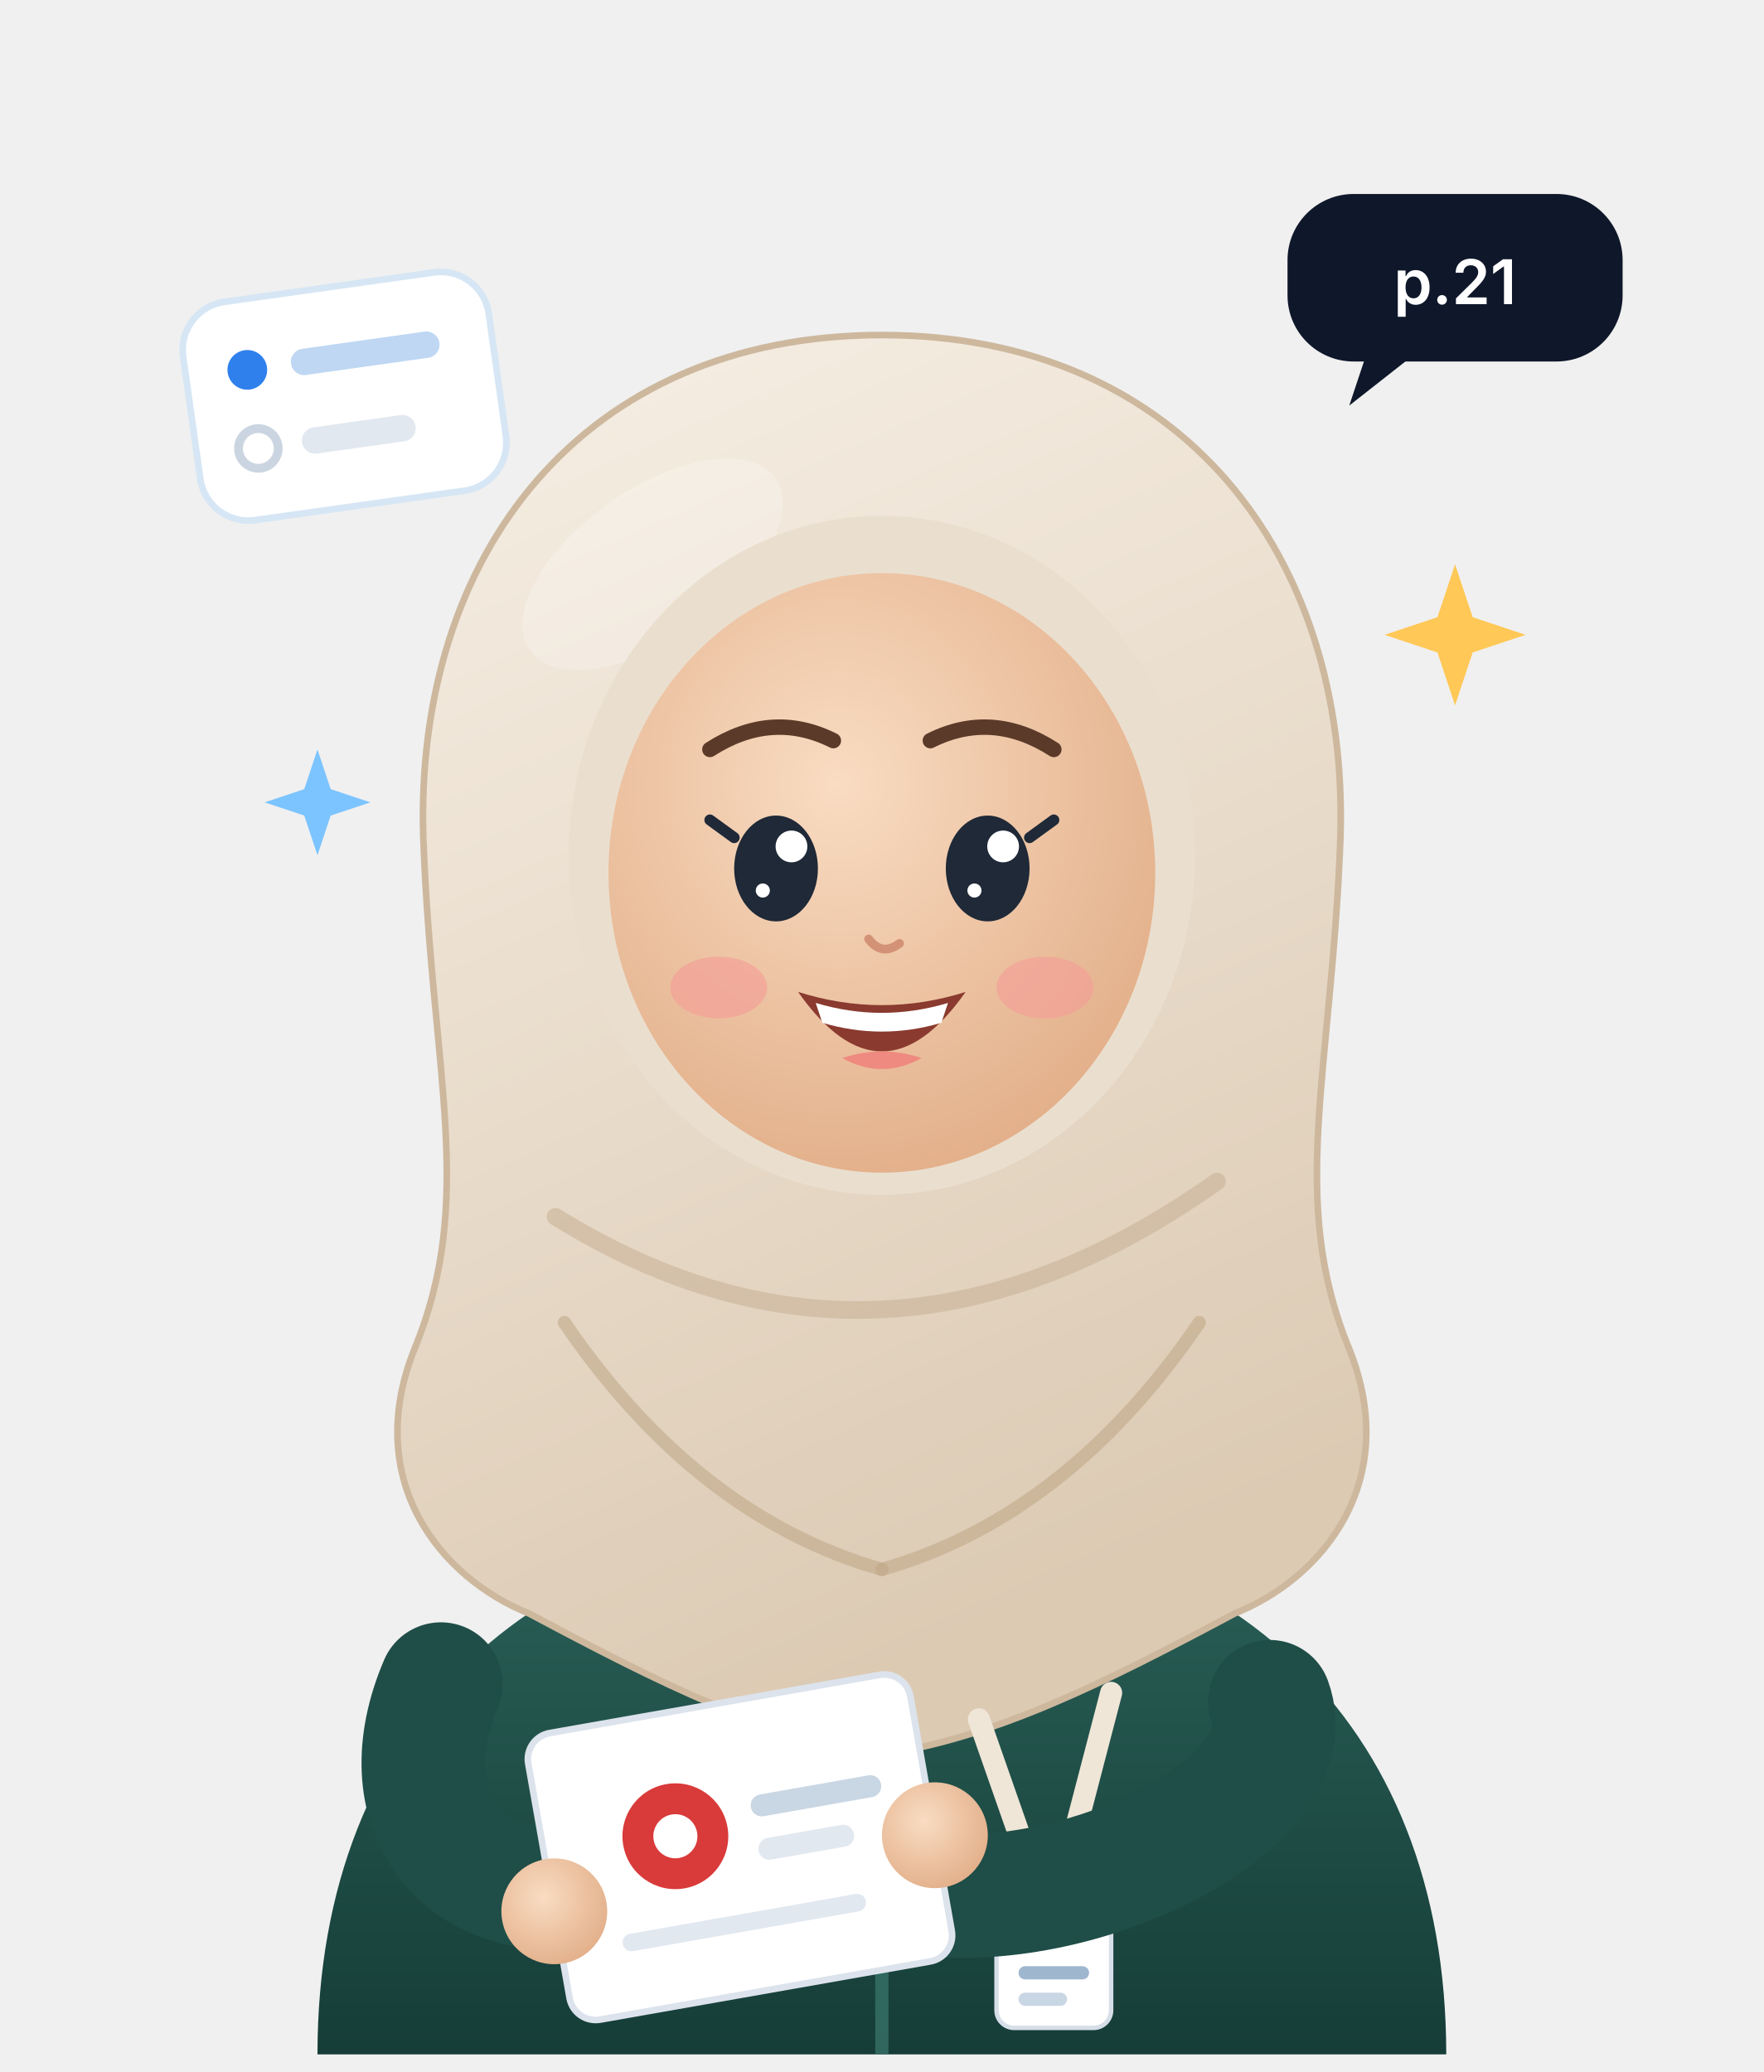
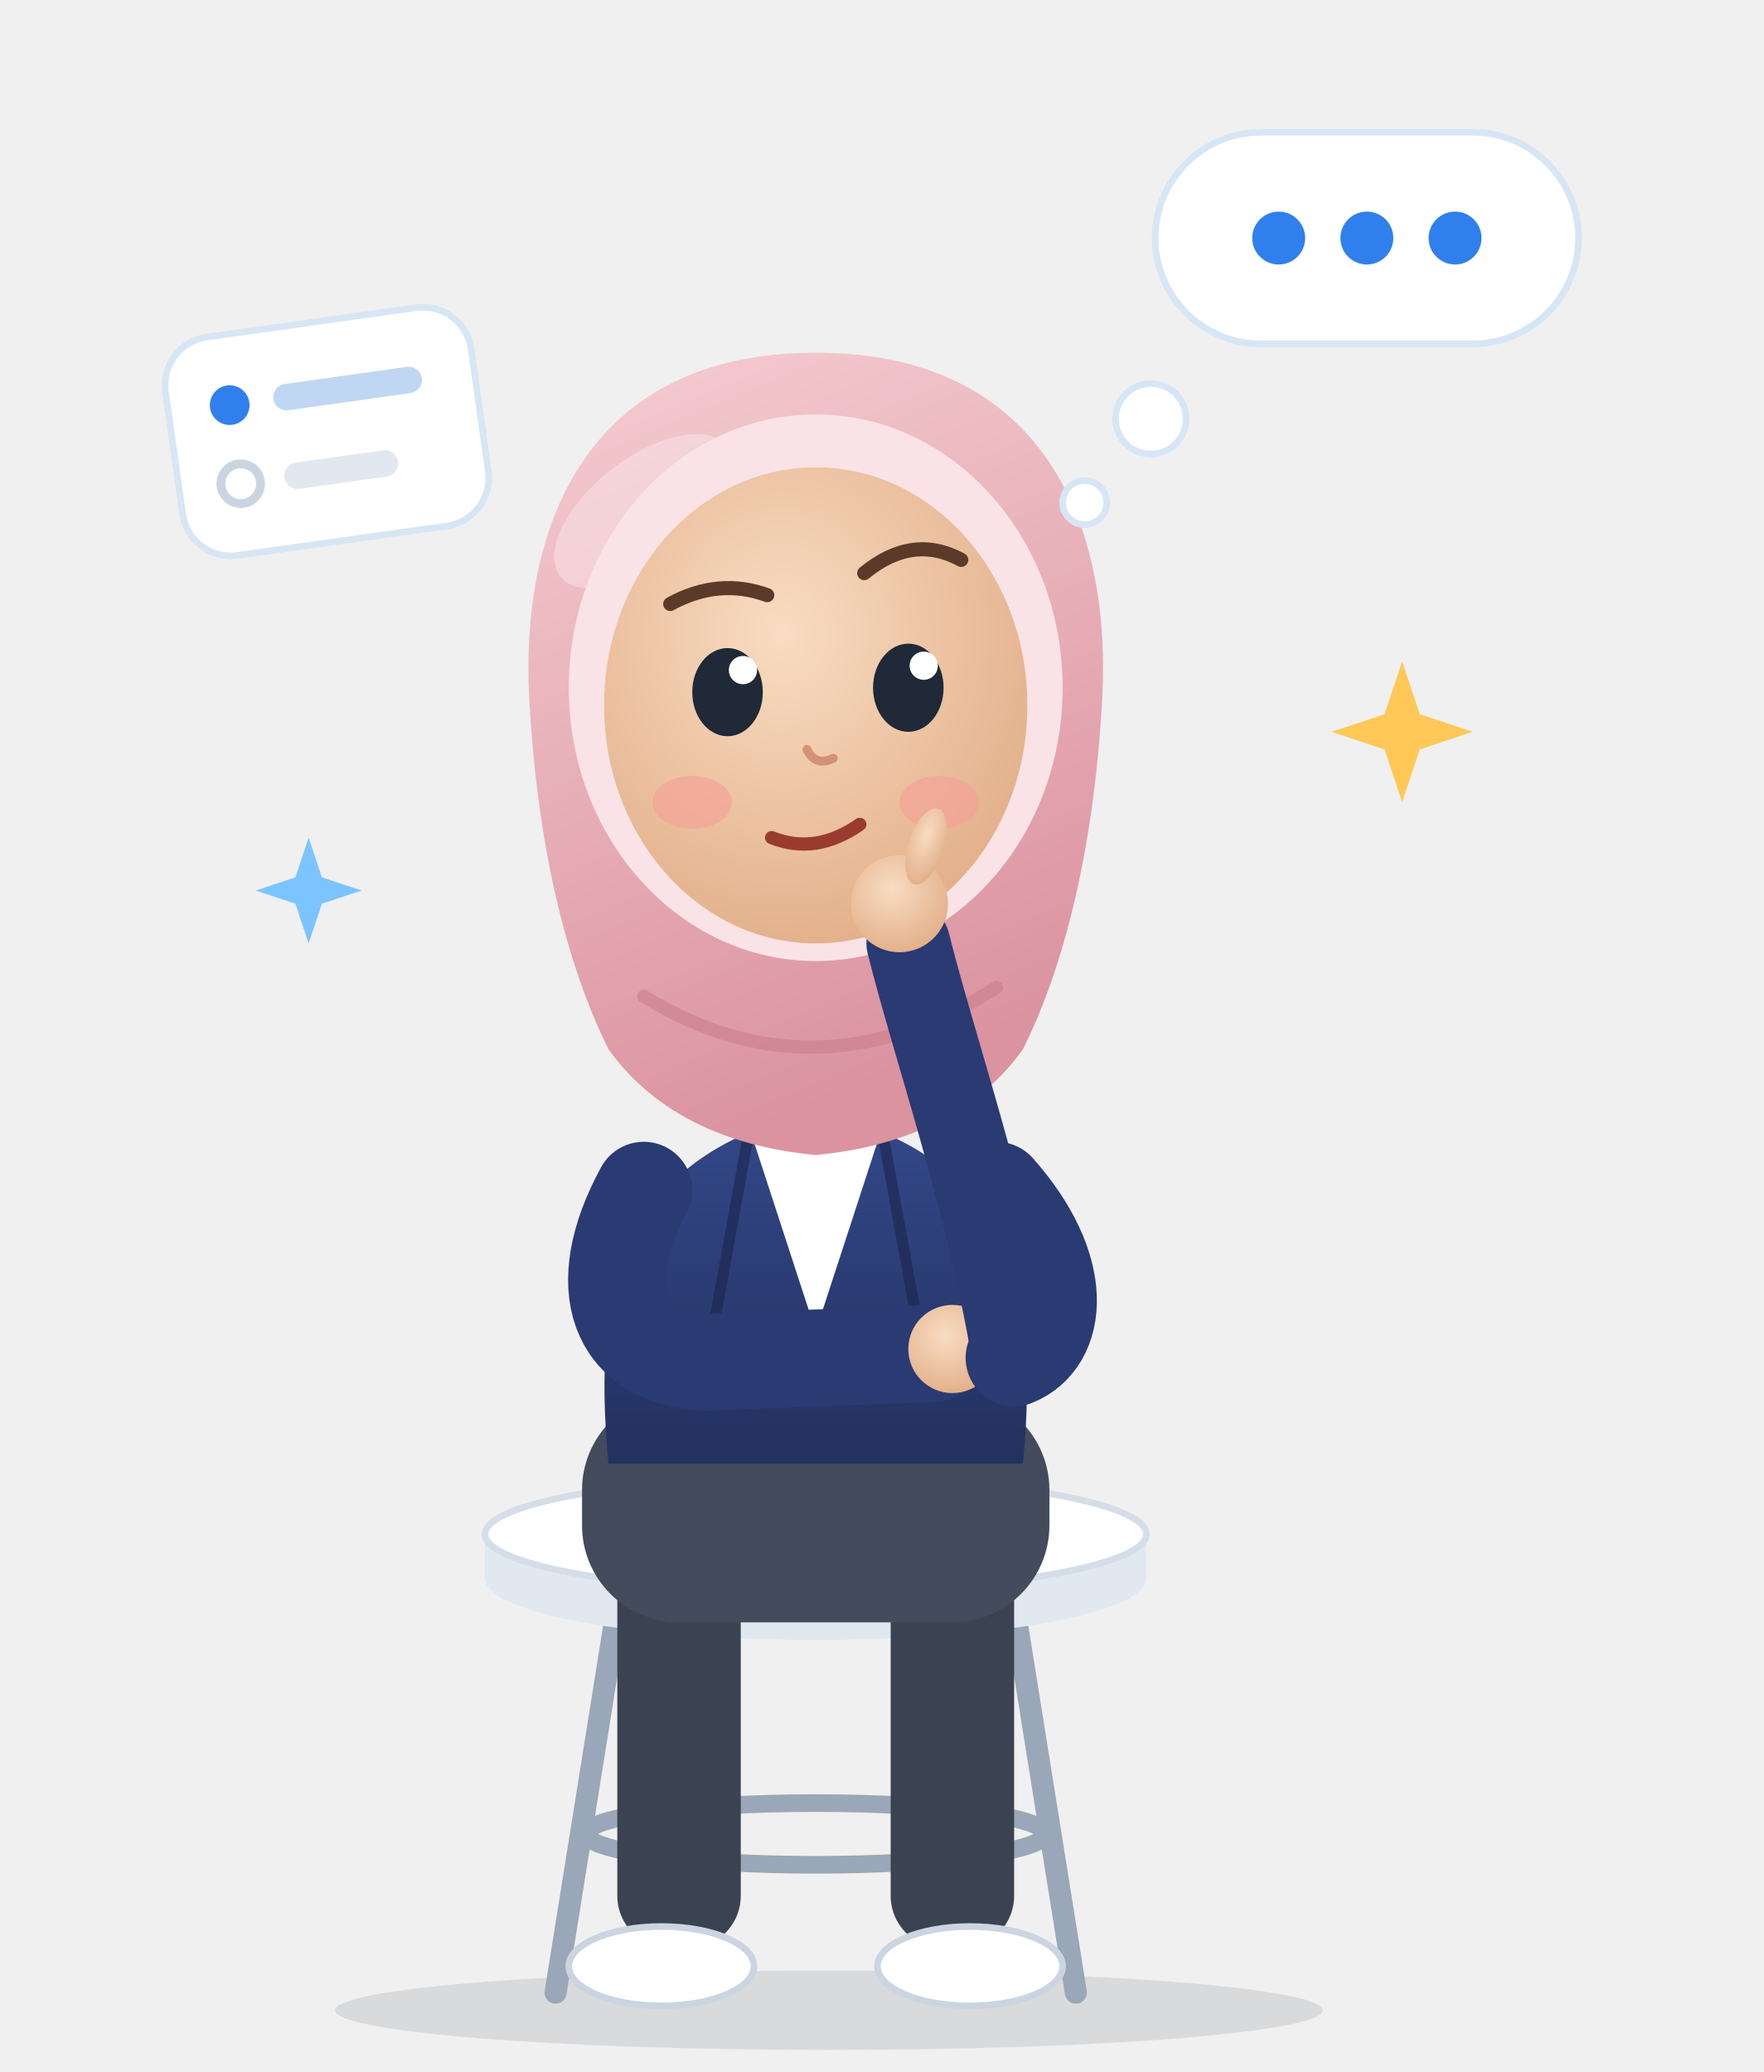
<svg xmlns="http://www.w3.org/2000/svg" viewBox="0 0 400 470" width="400" height="470">
  <defs>
    <radialGradient id="skin" cx="42%" cy="35%" r="70%">
      <stop offset="0%" stop-color="#F9DCC2" />
      <stop offset="100%" stop-color="#E2AE88" />
    </radialGradient>
    <linearGradient id="hijab" x1="0" y1="0" x2="0.3" y2="1">
-       <stop offset="0%" stop-color="#F7F0E6" />
-       <stop offset="100%" stop-color="#DCCAB3" />
+       <stop offset="0%" stop-color="#F5CDD2" />
+       <stop offset="100%" stop-color="#DB93A0" />
    </linearGradient>
-     <linearGradient id="gown" x1="0" y1="0" x2="0" y2="1">
-       <stop offset="0%" stop-color="#2A6158" />
-       <stop offset="100%" stop-color="#163D38" />
+     <linearGradient id="blazer" x1="0" y1="0" x2="0" y2="1">
+       <stop offset="0%" stop-color="#34488A" />
+       <stop offset="100%" stop-color="#23315F" />
    </linearGradient>
    <style>
      .eye { transform-box: fill-box; transform-origin: center; animation: blink 5s infinite; }
      @keyframes blink { 0%, 93%, 100% { transform: scaleY(1); } 96% { transform: scaleY(0.1); } }
      .spark { transform-box: fill-box; transform-origin: center; animation: twinkle 2.6s ease-in-out infinite; }
      .spark.late { animation-delay: 1.3s; }
      @keyframes twinkle { 0%, 100% { transform: scale(1); opacity: 1; } 50% { transform: scale(0.6); opacity: 0.5; } }
      .bob { animation: bob 3.2s ease-in-out infinite; }
-       .bob.late { animation-delay: 1.6s; }
      @keyframes bob { 0%, 100% { transform: translateY(0); } 50% { transform: translateY(-7px); } }
+       .dot { animation: think 1.4s ease-in-out infinite; }
+       .dot.d2 { animation-delay: 0.2s; }
+       .dot.d3 { animation-delay: 0.4s; }
+       @keyframes think { 0%, 60%, 100% { transform: translateY(0); opacity: 0.45; } 30% { transform: translateY(-6px); opacity: 1; } }
    </style>
  </defs>
-   <ellipse cx="200" cy="456" rx="118" ry="10" fill="#0F172A" opacity="0.10" />
-   <path d="M72 466 C72 390 122 344 200 344 C278 344 328 390 328 466 Z" fill="url(#gown)" />
-   <path d="M200 392 L200 466" stroke="#3A776D" stroke-width="3" opacity="0.7" />
-   <path d="M200 76            C268 76 306 126 304 190            C302 244 292 272 306 306            C318 336 300 358 280 366            C250 382 226 394 200 398            C174 394 150 382 120 366            C100 358 82 336 94 306            C108 272 98 244 96 190            C94 126 132 76 200 76 Z" fill="url(#hijab)" stroke="#CDB89E" stroke-width="1.5" />
-   <ellipse cx="148" cy="128" rx="34" ry="17" transform="rotate(-35 148 128)" fill="#FFFFFF" opacity="0.22" />
-   <path d="M128 300 Q158 344 200 356" stroke="#BFA888" stroke-width="3" fill="none" opacity="0.6" stroke-linecap="round" />
-   <path d="M272 300 Q242 344 200 356" stroke="#BFA888" stroke-width="3" fill="none" opacity="0.6" stroke-linecap="round" />
-   <path d="M126 276 Q200 322 276 268" stroke="#C9B397" stroke-width="4" fill="none" opacity="0.6" stroke-linecap="round" />
-   <ellipse cx="200" cy="194" rx="71" ry="77" fill="#EADFCF" />
-   <ellipse cx="200" cy="198" rx="62" ry="68" fill="url(#skin)" />
-   <ellipse cx="163" cy="224" rx="11" ry="7" fill="#F59E96" opacity="0.65" />
-   <ellipse cx="237" cy="224" rx="11" ry="7" fill="#F59E96" opacity="0.65" />
-   <path d="M161 170 Q175 161 189 168" stroke="#5B3A29" stroke-width="3.5" fill="none" stroke-linecap="round" />
-   <path d="M211 168 Q225 161 239 170" stroke="#5B3A29" stroke-width="3.5" fill="none" stroke-linecap="round" />
+   <ellipse cx="188" cy="456" rx="112" ry="9" fill="#0F172A" opacity="0.10" />
+   <path d="M142 352 L126 452 M228 352 L244 452 M166 356 L160 450 M204 356 L210 450" stroke="#9AA7B8" stroke-width="5" stroke-linecap="round" />
+   <ellipse cx="185" cy="416" rx="52" ry="7" fill="none" stroke="#9AA7B8" stroke-width="4" />
+   <path d="M110 348 L110 358 C110 366 144 372 185 372 C226 372 260 366 260 358 L260 348 Z" fill="#E2E8F0" />
+   <ellipse cx="185" cy="348" rx="75" ry="13" fill="#FFFFFF" stroke="#D5DEE8" stroke-width="1.5" />
+   <rect x="140" y="350" width="28" height="92" rx="12" fill="#3B4252" />
+   <rect x="202" y="350" width="28" height="92" rx="12" fill="#3B4252" />
+   <rect x="132" y="316" width="106" height="52" rx="22" fill="#434B5C" />
+   <ellipse cx="150" cy="446" rx="21" ry="9" fill="#FFFFFF" stroke="#CBD5E1" stroke-width="1.5" />
+   <ellipse cx="220" cy="446" rx="21" ry="9" fill="#FFFFFF" stroke="#CBD5E1" stroke-width="1.5" />
+   <path d="M138 332 C134 290 142 262 185 252 C228 262 236 290 232 332 Z" fill="url(#blazer)" />
+   <path d="M170 256 L200 256 L185 302 Z" fill="#FFFFFF" />
+   <path d="M170 256 L162 300 M200 256 L208 300" stroke="#1B2549" stroke-width="2.5" stroke-linecap="round" opacity="0.6" />
+   <path d="M185 80            C236 80 252 118 250 158            C248 196 240 222 232 238            C222 252 206 260 185 262            C164 260 148 252 138 238            C130 222 122 196 120 158            C118 118 134 80 185 80 Z" fill="url(#hijab)" />
+   <ellipse cx="146" cy="116" rx="24" ry="12" transform="rotate(-38 146 116)" fill="#FFFFFF" opacity="0.3" />
+   <path d="M146 226 Q185 250 226 224" stroke="#C97D8B" stroke-width="3" fill="none" opacity="0.6" stroke-linecap="round" />
+   <ellipse cx="185" cy="156" rx="56" ry="62" fill="#F9E3E6" />
+   <ellipse cx="185" cy="160" rx="48" ry="54" fill="url(#skin)" />
+   <ellipse cx="157" cy="182" rx="9" ry="6" fill="#F59E96" opacity="0.6" />
+   <ellipse cx="213" cy="182" rx="9" ry="6" fill="#F59E96" opacity="0.6" />
+   <path d="M152 137 Q163 131 174 135" stroke="#5B3A29" stroke-width="3.2" fill="none" stroke-linecap="round" />
+   <path d="M196 130 Q207 121 218 127" stroke="#5B3A29" stroke-width="3.2" fill="none" stroke-linecap="round" />
  <g class="eye">
-     <ellipse cx="176" cy="197" rx="9.5" ry="12" fill="#1F2937" />
-     <circle cx="179.5" cy="192" r="3.6" fill="#FFFFFF" />
-     <circle cx="173" cy="202" r="1.6" fill="#FFFFFF" />
+     <ellipse cx="165" cy="157" rx="8" ry="10" fill="#1F2937" />
+     <circle cx="168.5" cy="152" r="3.2" fill="#FFFFFF" />
  </g>
  <g class="eye">
-     <ellipse cx="224" cy="197" rx="9.5" ry="12" fill="#1F2937" />
-     <circle cx="227.5" cy="192" r="3.6" fill="#FFFFFF" />
-     <circle cx="221" cy="202" r="1.6" fill="#FFFFFF" />
+     <ellipse cx="206" cy="156" rx="8" ry="10" fill="#1F2937" />
+     <circle cx="209.5" cy="151" r="3.2" fill="#FFFFFF" />
  </g>
-   <path d="M166.5 190 L161 186" stroke="#1F2937" stroke-width="2.5" stroke-linecap="round" />
-   <path d="M233.5 190 L239 186" stroke="#1F2937" stroke-width="2.5" stroke-linecap="round" />
-   <path d="M197 213 Q200 217 204 214" stroke="#D39276" stroke-width="2" fill="none" stroke-linecap="round" />
-   <path d="M181 225 Q200 252 219 225 Q200 231 181 225 Z" fill="#8A3A2E" />
-   <path d="M185 227.5 Q200 232 215 227.5 L213.5 232 Q200 236 186.5 232 Z" fill="#FFFFFF" />
-   <path d="M191 240 Q200 245 209 240 Q200 237 191 240 Z" fill="#EF8A80" />
-   <path d="M222 390 L236 430" stroke="#EFE6D8" stroke-width="5" stroke-linecap="round" />
-   <path d="M252 384 L240 430" stroke="#EFE6D8" stroke-width="5" stroke-linecap="round" />
-   <rect x="226" y="428" width="26" height="32" rx="4" fill="#FFFFFF" stroke="#D6DEE8" />
-   <rect x="231" y="446" width="16" height="3" rx="1.5" fill="#9FB6CF" />
-   <rect x="231" y="452" width="11" height="3" rx="1.5" fill="#C9D6E4" />
-   <path d="M100 382 C88 410 104 432 134 428" stroke="#1F4D47" stroke-width="28" fill="none" stroke-linecap="round" />
-   <path d="M288 386 C296 408 250 432 214 430" stroke="#1F4D47" stroke-width="28" fill="none" stroke-linecap="round" />
-   <g transform="translate(168 420) rotate(-10)">
-     <rect x="-44" y="-34" width="88" height="66" rx="6" fill="#FFFFFF" stroke="#DCE3EC" stroke-width="1.5" />
-     <circle cx="-14" cy="-6" r="12" fill="#D93A3A" />
-     <circle cx="-14" cy="-6" r="5" fill="#FFFFFF" />
-     <rect x="4" y="-12" width="30" height="5" rx="2.5" fill="#C9D6E4" />
-     <rect x="4" y="-2" width="22" height="5" rx="2.5" fill="#E2E8F0" />
-     <rect x="-30" y="14" width="56" height="4" rx="2" fill="#E2E8F0" />
-     <circle cx="-44" cy="6" r="12" fill="url(#skin)" />
-     <circle cx="44" cy="4" r="12" fill="url(#skin)" />
+   <path d="M183 170 Q185 174 189 172" stroke="#D39276" stroke-width="2" fill="none" stroke-linecap="round" />
+   <path d="M175 190 Q185 194 195 187" stroke="#9A3B2F" stroke-width="3" fill="none" stroke-linecap="round" />
+   <path d="M146 270 C134 292 140 308 160 309 L212 307" stroke="#2A3A73" stroke-width="22" fill="none" stroke-linecap="round" />
+   <circle cx="216" cy="306" r="10" fill="url(#skin)" />
+   <path d="M226 270 C242 288 240 304 230 308" stroke="#2A3A73" stroke-width="22" fill="none" stroke-linecap="round" />
+   <path d="M230 308 C224 272 212 238 206 214" stroke="#2A3A73" stroke-width="19" fill="none" stroke-linecap="round" />
+   <circle cx="204" cy="205" r="11" fill="url(#skin)" />
+   <ellipse cx="210" cy="192" rx="4" ry="9" transform="rotate(18 210 192)" fill="url(#skin)" />
+   <circle cx="246" cy="114" r="5" fill="#FFFFFF" stroke="#D6E6F5" stroke-width="1.5" />
+   <circle cx="261" cy="95" r="8" fill="#FFFFFF" stroke="#D6E6F5" stroke-width="1.5" />
+   <g class="bob">
+     <rect x="262" y="30" width="96" height="48" rx="24" fill="#FFFFFF" stroke="#D6E6F5" stroke-width="1.5" />
+     <circle class="dot" cx="290" cy="54" r="6" fill="#2F80ED" />
+     <circle class="dot d2" cx="310" cy="54" r="6" fill="#2F80ED" />
+     <circle class="dot d3" cx="330" cy="54" r="6" fill="#2F80ED" />
  </g>
-   <g transform="translate(40 70) rotate(-8)">
+   <g transform="translate(36 78) rotate(-8)">
    <g class="bob">
      <rect width="70" height="50" rx="11" fill="#FFFFFF" stroke="#D6E6F5" stroke-width="1.5" />
      <circle cx="14" cy="16" r="4.5" fill="#2F80ED" />
      <rect x="24" y="13" width="34" height="6" rx="3" fill="#BFD7F2" />
      <circle cx="14" cy="34" r="4.5" fill="none" stroke="#CBD5E1" stroke-width="2" />
      <rect x="24" y="31" width="26" height="6" rx="3" fill="#E2E8F0" />
    </g>
  </g>
-   <g transform="translate(292 44)">
-     <g class="bob late">
-       <rect width="76" height="38" rx="15" fill="#0F172A" />
-       <path d="M18 36 L14 48 L28 37 Z" fill="#0F172A" />
-       <text x="38" y="25" text-anchor="middle" font-family="Inter, Segoe UI, Arial, sans-serif" font-weight="600" font-size="14" fill="#FFFFFF">p.21</text>
-     </g>
-   </g>
-   <path class="spark" d="M330 128 L334 140 L346 144 L334 148 L330 160 L326 148 L314 144 L326 140 Z" fill="#FFC857" />
-   <path class="spark late" d="M72 170 L75 179 L84 182 L75 185 L72 194 L69 185 L60 182 L69 179 Z" fill="#7CC4FF" />
+   <path class="spark" d="M318 150 L322 162 L334 166 L322 170 L318 182 L314 170 L302 166 L314 162 Z" fill="#FFC857" />
+   <path class="spark late" d="M70 190 L73 199 L82 202 L73 205 L70 214 L67 205 L58 202 L67 199 Z" fill="#7CC4FF" />
</svg>
